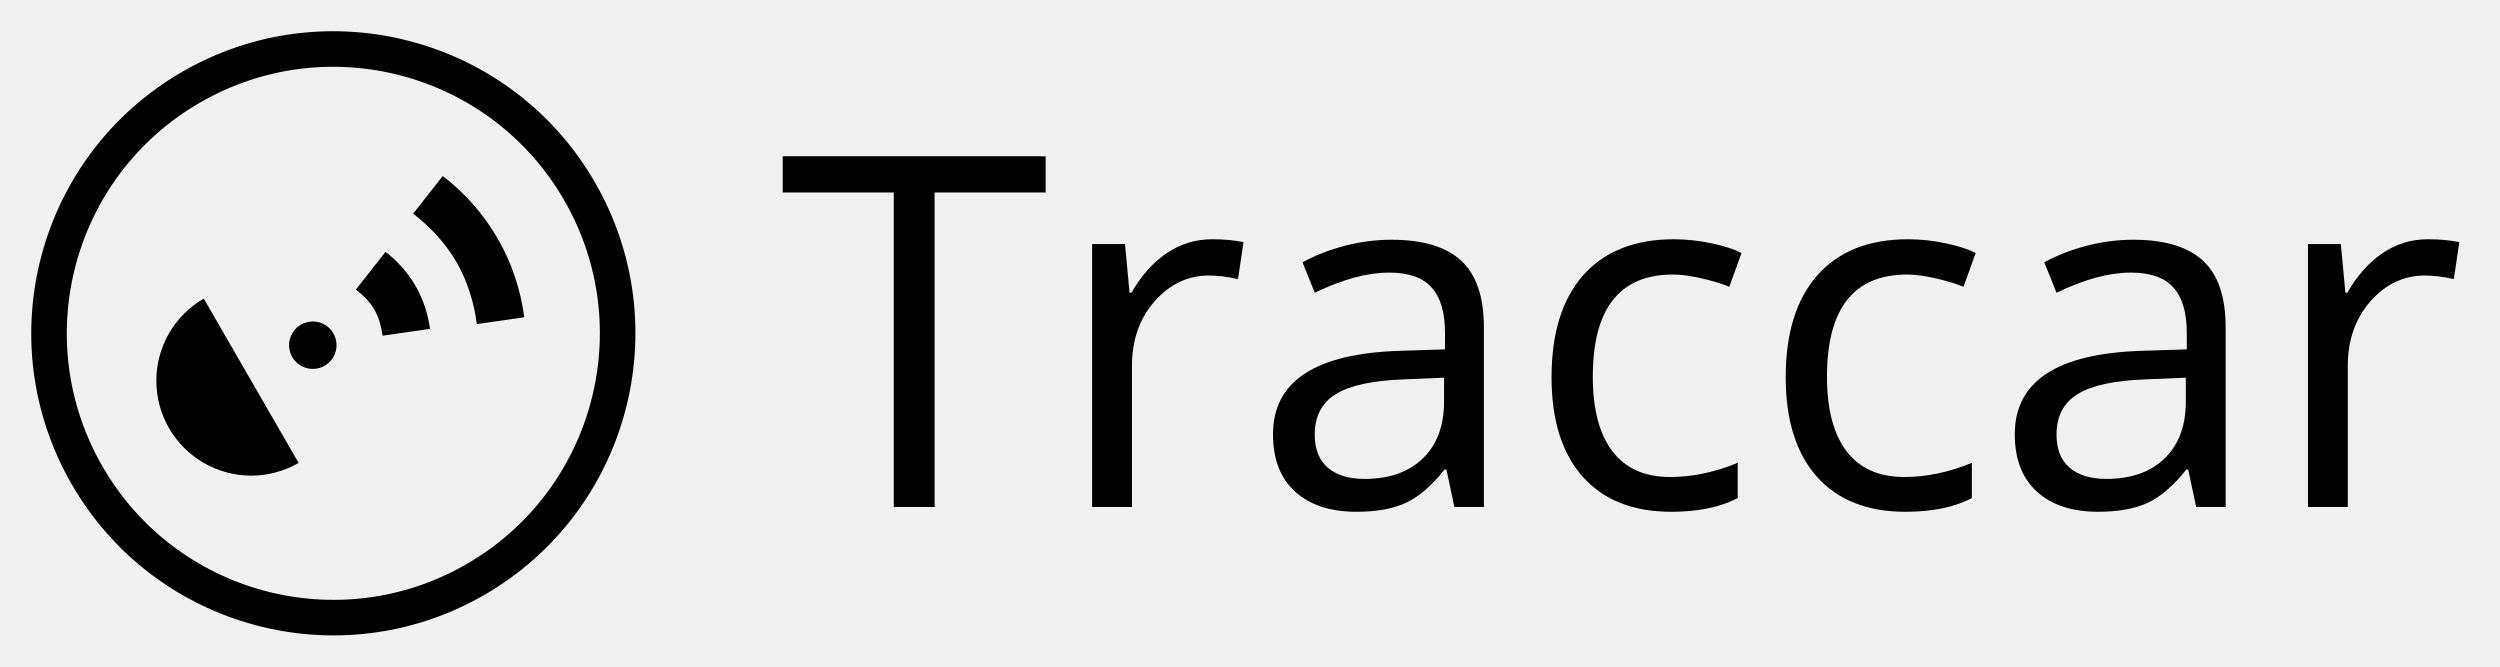
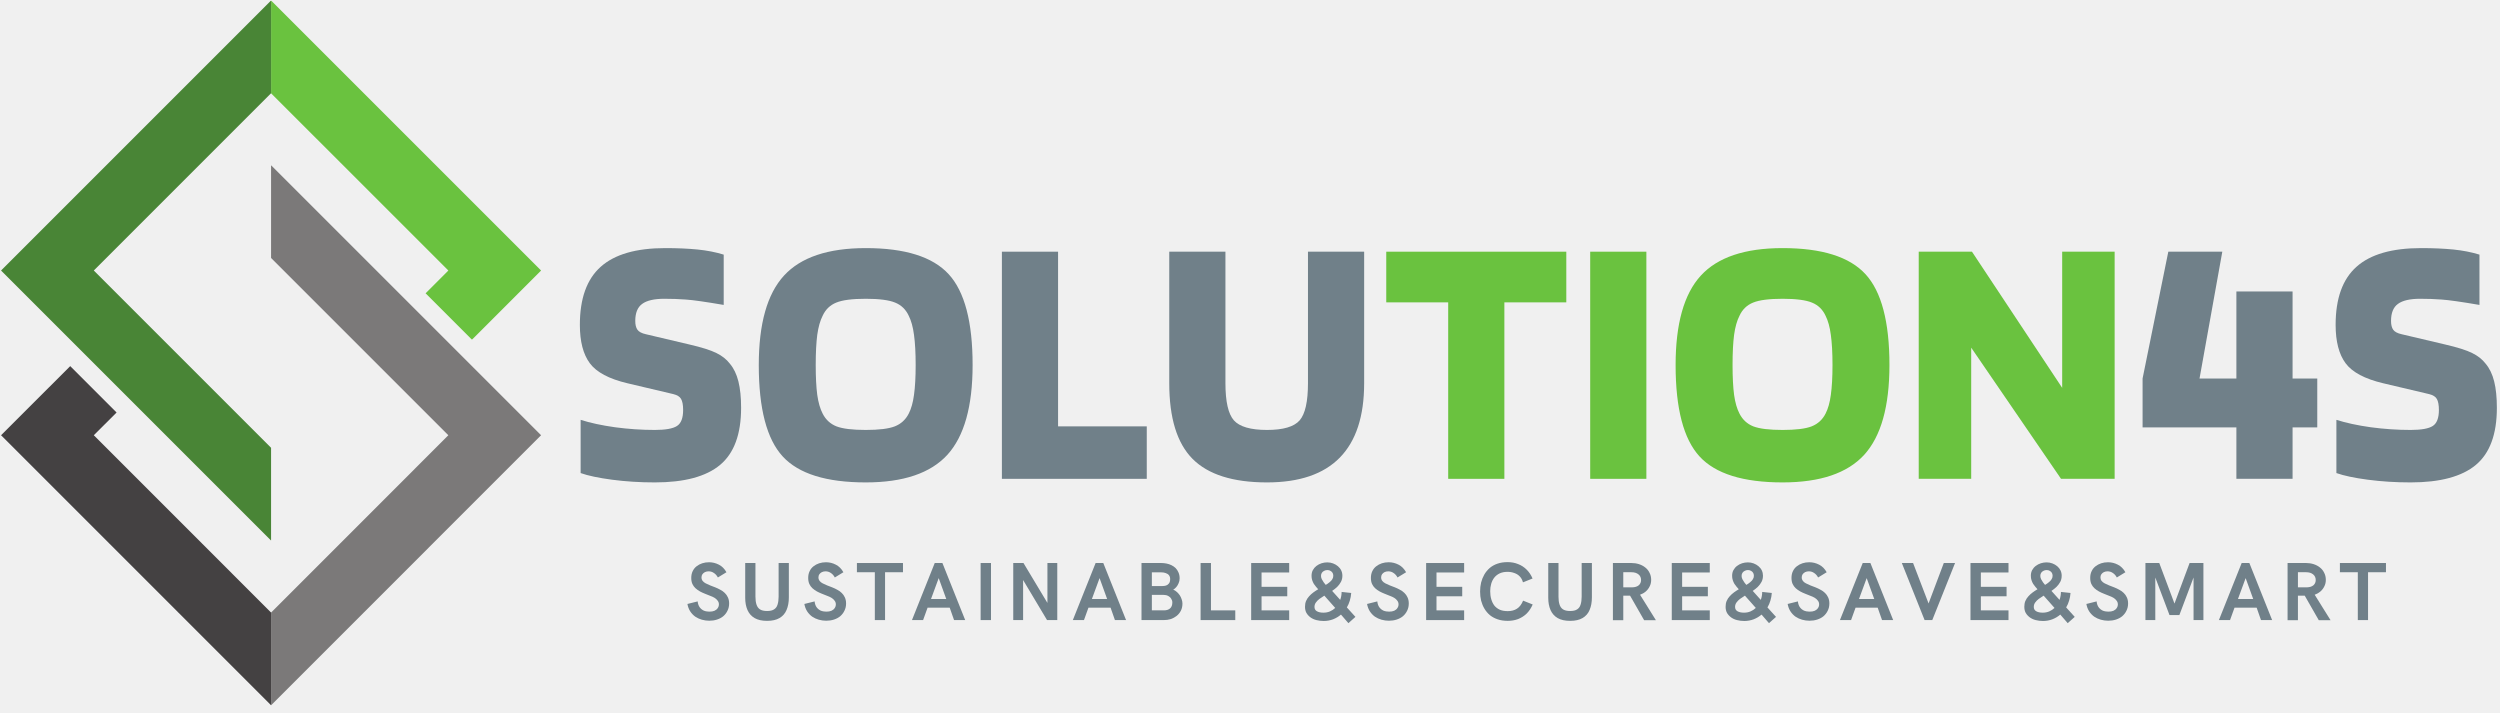
- <svg xmlns="http://www.w3.org/2000/svg" width="240" height="64" viewBox="0 0 240 64">
-   <g id="img">
-     <rect id="rect3778" height="64" width="240" y="0" x="0" fill="none" />
-     <g id="g4194">
-       <g id="g4145" fill="currentColor">
-         <circle id="path2993" stroke-width="1.326" transform="rotate(-30)" cy="43.713" cx="9.436" r="2.276" />
-         <path id="path3004" stroke-width="1.01" d="m37.012 24.177-2.843 3.613c0.663 0.522 1.325 1.158 1.773 1.933 0.448 0.776 0.667 1.667 0.788 2.502l4.55-0.656c-0.193-1.42-0.633-2.804-1.394-4.123s-1.74-2.391-2.874-3.27z" />
-         <path id="path3014" stroke-width="1.01" d="m42.504 16.9-2.843 3.613c1.607 1.236 3.091 2.793 4.168 4.658s1.683 3.929 1.95 5.939l4.55-0.656c-0.34-2.595-1.167-5.151-2.557-7.559-1.39-2.408-3.19-4.402-5.268-5.994z" />
-         <path id="path3036" stroke-width="3.62" d="m28.667 44.439a9.106 9.106 0 0 1 -9.106 0 9.106 9.106 0 0 1 -4.553 -7.886 9.106 9.106 0 0 1 4.553 -7.886l4.553 7.886z" />
-         <path id="path3038-8" stroke-width="1.01" d="m17.502 6.889c-13.868 8.007-18.619 25.74-10.612 39.608 8.006 13.868 25.739 18.619 39.608 10.613 13.868-8.007 18.619-25.74 10.613-39.609-8.007-13.868-25.74-18.62-39.609-10.612zm1.706 2.954c12.237-7.065 27.884-2.872 34.948 9.364 7.065 12.237 2.873 27.884-9.364 34.948-12.237 7.065-27.884 2.873-34.948-9.364-7.065-12.237-2.873-27.884 9.364-34.948z" />
-       </g>
-     </g>
-     <g id="logotext" aria-label="Traccar" fill="currentColor">
-       <path id="path4172" d="m89.719 48.671h-3.915v-30.192h-10.663v-3.478h25.241v3.478h-10.663v30.192z" />
-       <path id="path4174" d="m116.36 22.969q1.681 0 3.017 0.276l-0.53 3.547q-1.566-0.345-2.764-0.345-3.063 0-5.251 2.487-2.165 2.487-2.165 6.195v13.541h-3.823v-25.241h3.155l0.438 4.675h0.184q1.405-2.464 3.385-3.8t4.353-1.336z" />
-       <path id="path4176" d="m139.62 48.671-0.76-3.593h-0.184q-1.888 2.372-3.777 3.224-1.865 0.829-4.675 0.829-3.754 0-5.896-1.935-2.119-1.935-2.119-5.504 0-7.646 12.229-8.014l4.284-0.138v-1.566q0-2.971-1.29-4.376-1.267-1.428-4.076-1.428-3.155 0-7.139 1.935l-1.175-2.925q1.865-1.013 4.076-1.589 2.234-0.576 4.468-0.576 4.514 0 6.679 2.004 2.188 2.004 2.188 6.425v17.226h-2.833zm-8.636-2.695q3.57 0 5.596-1.958 2.05-1.958 2.05-5.481v-2.28l-3.823 0.161q-4.56 0.161-6.587 1.428-2.004 1.244-2.004 3.892 0 2.073 1.244 3.155 1.267 1.082 3.524 1.082z" />
-       <path id="path4178" d="m160.44 49.131q-5.481 0-8.498-3.362-2.994-3.385-2.994-9.557 0-6.333 3.04-9.788 3.063-3.454 8.705-3.454 1.819 0 3.639 0.392t2.856 0.921l-1.175 3.247q-1.267-0.507-2.764-0.829-1.497-0.345-2.648-0.345-7.692 0-7.692 9.811 0 4.652 1.865 7.139 1.888 2.487 5.573 2.487 3.155 0 6.471-1.359v3.385q-2.533 1.313-6.379 1.313z" />
-       <path id="path4180" d="m182.92 49.131q-5.481 0-8.498-3.362-2.994-3.385-2.994-9.557 0-6.333 3.04-9.788 3.063-3.454 8.705-3.454 1.819 0 3.639 0.392t2.856 0.921l-1.175 3.247q-1.267-0.507-2.764-0.829-1.497-0.345-2.648-0.345-7.692 0-7.692 9.811 0 4.652 1.865 7.139 1.888 2.487 5.573 2.487 3.155 0 6.471-1.359v3.385q-2.533 1.313-6.379 1.313z" />
-       <path id="path4182" d="m210.83 48.671-0.76-3.593h-0.184q-1.888 2.372-3.777 3.224-1.865 0.829-4.675 0.829-3.754 0-5.896-1.935-2.119-1.935-2.119-5.504 0-7.646 12.229-8.014l4.284-0.138v-1.566q0-2.971-1.29-4.376-1.267-1.428-4.076-1.428-3.155 0-7.139 1.935l-1.175-2.925q1.865-1.013 4.076-1.589 2.234-0.576 4.468-0.576 4.514 0 6.679 2.004 2.188 2.004 2.188 6.425v17.226h-2.833zm-8.636-2.695q3.57 0 5.596-1.958 2.05-1.958 2.05-5.481v-2.28l-3.823 0.161q-4.56 0.161-6.587 1.428-2.004 1.244-2.004 3.892 0 2.073 1.244 3.155 1.267 1.082 3.523 1.082z" />
-       <path id="path4184" d="m233.08 22.969q1.681 0 3.017 0.276l-0.53 3.547q-1.566-0.345-2.764-0.345-3.063 0-5.251 2.487-2.165 2.487-2.165 6.195v13.541h-3.823v-25.241h3.155l0.438 4.675h0.184q1.405-2.464 3.385-3.8t4.353-1.336z" />
-     </g>
+ <svg xmlns="http://www.w3.org/2000/svg" width="407" height="116" viewBox="0 0 407 116" fill="none">
+   <mask id="mask0_85_904" style="mask-type:luminance" maskUnits="userSpaceOnUse" x="43" y="26" width="46" height="90">
+     <path d="M43 26H88.109V115.083H43V26Z" fill="white" />
+   </mask>
+   <g mask="url(#mask0_85_904)">
+     <path d="M44.13 26.906V42L72.99 70.859L55.417 88.438L44.13 99.724V114.818L88.088 70.859L77.021 59.792L44.13 26.906Z" fill="#7B7979" />
  </g>
+   <mask id="mask1_85_904" style="mask-type:luminance" maskUnits="userSpaceOnUse" x="0" y="59" width="45" height="57">
+     <path d="M0.109 59.333H44.333V115.083H0.109V59.333Z" fill="white" />
+   </mask>
+   <g mask="url(#mask1_85_904)">
+     <path d="M32.849 88.438L15.271 70.859L18.979 67.156L11.432 59.604L11.245 59.792L0.172 70.859L44.13 114.818V99.724L32.849 88.438Z" fill="#444142" />
+   </g>
+   <mask id="mask2_85_904" style="mask-type:luminance" maskUnits="userSpaceOnUse" x="43" y="0" width="46" height="56">
+     <path d="M43 0.083H88.109V55.333H43V0.083Z" fill="white" />
+   </mask>
+   <g mask="url(#mask2_85_904)">
+     <path d="M55.411 26.464L72.99 44.042L69.287 47.75L76.833 55.297L77.021 55.115L88.088 44.042L44.13 0.083V15.188L55.411 26.464Z" fill="#6AC23F" />
+   </g>
+   <mask id="mask3_85_904" style="mask-type:luminance" maskUnits="userSpaceOnUse" x="0" y="0" width="45" height="89">
+     <path d="M0.109 0.083H44.333V88.667H0.109V0.083Z" fill="white" />
+   </mask>
+   <g mask="url(#mask3_85_904)">
+     <path d="M15.271 44.042L44.13 15.182V15.188V0.083L0.172 44.042L44.13 88V72.901L15.271 44.042Z" fill="#498536" />
+   </g>
+   <path d="M115.474 101.054C115.057 101.054 114.651 100.997 114.266 100.888C113.875 100.778 113.516 100.612 113.182 100.388C112.86 100.153 112.589 99.867 112.37 99.534C112.146 99.19 111.995 98.784 111.912 98.325L113.578 97.909C113.62 98.299 113.729 98.617 113.912 98.867C114.089 99.107 114.313 99.284 114.578 99.409C114.854 99.523 115.162 99.575 115.495 99.575C115.828 99.575 116.104 99.528 116.328 99.43C116.563 99.32 116.735 99.174 116.849 98.992C116.974 98.815 117.037 98.612 117.037 98.388C117.037 98.153 116.964 97.95 116.828 97.784C116.703 97.607 116.537 97.45 116.328 97.325C116.12 97.2 115.875 97.091 115.599 96.992C115.334 96.883 115.057 96.773 114.766 96.659C114.485 96.549 114.214 96.424 113.953 96.284C113.688 96.133 113.443 95.961 113.224 95.763C113.016 95.57 112.849 95.341 112.724 95.075C112.599 94.799 112.537 94.471 112.537 94.096C112.537 93.68 112.61 93.315 112.766 92.992C112.917 92.674 113.125 92.409 113.391 92.2C113.667 91.982 113.979 91.815 114.328 91.7C114.672 91.591 115.042 91.534 115.432 91.534C116 91.534 116.537 91.669 117.037 91.93C117.537 92.18 117.943 92.591 118.266 93.159L116.87 94.013C116.703 93.695 116.485 93.45 116.224 93.284C115.974 93.107 115.688 93.013 115.37 93.013C115.146 93.013 114.943 93.055 114.766 93.138C114.599 93.221 114.459 93.341 114.349 93.492C114.25 93.633 114.203 93.805 114.203 94.013C114.203 94.221 114.266 94.409 114.391 94.575C114.516 94.732 114.682 94.862 114.891 94.971C115.11 95.086 115.354 95.195 115.62 95.305C115.88 95.403 116.151 95.508 116.432 95.617C116.724 95.732 117 95.862 117.266 96.013C117.542 96.153 117.787 96.325 117.995 96.534C118.203 96.732 118.37 96.966 118.495 97.242C118.63 97.523 118.703 97.857 118.703 98.242C118.703 98.69 118.61 99.086 118.432 99.43C118.266 99.778 118.037 100.075 117.745 100.325C117.453 100.565 117.11 100.742 116.724 100.867C116.334 100.992 115.917 101.054 115.474 101.054Z" fill="#708089" />
+   <path d="M124.883 101.075C124.05 101.075 123.367 100.924 122.841 100.617C122.326 100.315 121.945 99.883 121.695 99.325C121.445 98.758 121.32 98.091 121.32 97.325V91.659H122.987V97.138C122.987 97.638 123.039 98.065 123.154 98.409C123.263 98.758 123.451 99.023 123.716 99.2C123.992 99.383 124.383 99.471 124.883 99.471C125.383 99.471 125.763 99.383 126.029 99.2C126.305 99.023 126.492 98.758 126.591 98.409C126.701 98.065 126.758 97.638 126.758 97.138V91.659H128.425V97.263C128.425 98.044 128.3 98.721 128.05 99.305C127.81 99.877 127.43 100.315 126.904 100.617C126.388 100.924 125.716 101.075 124.883 101.075Z" fill="#708089" />
+   <path d="M134.513 101.054C134.096 101.054 133.69 100.997 133.305 100.888C132.914 100.778 132.555 100.612 132.221 100.388C131.898 100.153 131.628 99.867 131.409 99.534C131.185 99.19 131.034 98.784 130.95 98.325L132.617 97.909C132.659 98.299 132.768 98.617 132.95 98.867C133.128 99.107 133.351 99.284 133.617 99.409C133.893 99.523 134.2 99.575 134.534 99.575C134.867 99.575 135.143 99.528 135.367 99.43C135.601 99.32 135.773 99.174 135.888 98.992C136.013 98.815 136.075 98.612 136.075 98.388C136.075 98.153 136.003 97.95 135.867 97.784C135.742 97.607 135.575 97.45 135.367 97.325C135.159 97.2 134.914 97.091 134.638 96.992C134.372 96.883 134.096 96.773 133.805 96.659C133.523 96.549 133.253 96.424 132.992 96.284C132.726 96.133 132.482 95.961 132.263 95.763C132.055 95.57 131.888 95.341 131.763 95.075C131.638 94.799 131.575 94.471 131.575 94.096C131.575 93.68 131.648 93.315 131.805 92.992C131.956 92.674 132.164 92.409 132.43 92.2C132.706 91.982 133.018 91.815 133.367 91.7C133.711 91.591 134.081 91.534 134.471 91.534C135.039 91.534 135.575 91.669 136.075 91.93C136.575 92.18 136.982 92.591 137.305 93.159L135.909 94.013C135.742 93.695 135.523 93.45 135.263 93.284C135.013 93.107 134.726 93.013 134.409 93.013C134.185 93.013 133.982 93.055 133.805 93.138C133.638 93.221 133.497 93.341 133.388 93.492C133.289 93.633 133.242 93.805 133.242 94.013C133.242 94.221 133.305 94.409 133.43 94.575C133.555 94.732 133.721 94.862 133.93 94.971C134.148 95.086 134.393 95.195 134.659 95.305C134.919 95.403 135.19 95.508 135.471 95.617C135.763 95.732 136.039 95.862 136.305 96.013C136.581 96.153 136.825 96.325 137.034 96.534C137.242 96.732 137.409 96.966 137.534 97.242C137.669 97.523 137.742 97.857 137.742 98.242C137.742 98.69 137.648 99.086 137.471 99.43C137.305 99.778 137.075 100.075 136.784 100.325C136.492 100.565 136.148 100.742 135.763 100.867C135.372 100.992 134.956 101.054 134.513 101.054Z" fill="#708089" />
+   <path d="M142.422 100.95V93.159H139.505V91.659H147.005V93.159H144.088V100.95H142.422Z" fill="#708089" />
+   <path d="M148.467 100.95L152.175 91.659H153.425L157.134 100.95H155.321L154.613 98.93H151.009L150.28 100.95H148.467ZM151.571 97.513H154.05L152.821 94.117L151.571 97.513Z" fill="#708089" />
+   <path d="M159.646 100.95V91.659H161.333V100.95H159.646Z" fill="#708089" />
+   <path d="M164.958 100.95V91.659H166.624L170.52 98.159V91.659H172.124V100.95H170.458L166.562 94.43V100.95H164.958Z" fill="#708089" />
+   <path d="M174.657 100.95L178.365 91.659H179.615L183.324 100.95H181.511L180.803 98.93H177.199L176.47 100.95H174.657ZM177.761 97.513H180.24L179.011 94.117L177.761 97.513Z" fill="#708089" />
+   <path d="M185.836 100.95V91.659H189.065C189.341 91.659 189.617 91.69 189.898 91.742C190.19 91.799 190.461 91.888 190.711 92.013C190.971 92.138 191.2 92.299 191.398 92.492C191.591 92.69 191.742 92.924 191.857 93.2C191.982 93.482 192.044 93.799 192.044 94.159C192.044 94.45 191.987 94.716 191.877 94.95C191.778 95.19 191.653 95.398 191.502 95.575C191.346 95.758 191.18 95.898 191.002 95.992C191.211 96.075 191.403 96.2 191.586 96.367C191.763 96.523 191.924 96.7 192.065 96.909C192.2 97.117 192.305 97.341 192.377 97.575C192.461 97.799 192.502 98.028 192.502 98.263C192.502 98.695 192.419 99.075 192.252 99.409C192.086 99.742 191.857 100.028 191.565 100.263C191.284 100.487 190.966 100.659 190.607 100.784C190.242 100.898 189.862 100.95 189.461 100.95H185.836ZM187.523 95.409H189.232C189.44 95.409 189.638 95.383 189.836 95.325C190.028 95.258 190.19 95.138 190.315 94.971C190.44 94.805 190.502 94.57 190.502 94.263C190.502 94.028 190.44 93.825 190.315 93.659C190.19 93.492 190.013 93.377 189.794 93.305C189.586 93.221 189.346 93.18 189.086 93.18H187.523V95.409ZM187.523 99.367H189.482C189.909 99.367 190.242 99.263 190.482 99.055C190.732 98.836 190.857 98.508 190.857 98.075C190.857 97.857 190.794 97.653 190.669 97.471C190.555 97.278 190.388 97.127 190.169 97.013C189.961 96.903 189.711 96.846 189.419 96.846H187.523V99.367Z" fill="#708089" />
+   <path d="M195.457 100.95V91.659H197.144V99.367H201.103V100.95H195.457Z" fill="#708089" />
+   <path d="M203.692 100.95V91.659H209.88V93.2H205.38V95.534H209.567V97.075H205.38V99.367H209.88V100.95H203.692Z" fill="#708089" />
+   <path d="M220.665 100.429L219.519 101.45L218.31 100.054C217.935 100.377 217.503 100.633 217.019 100.825C216.545 101.002 216.04 101.096 215.498 101.096C215.081 101.096 214.685 101.044 214.31 100.95C213.946 100.857 213.628 100.711 213.352 100.513C213.071 100.304 212.852 100.065 212.685 99.784C212.529 99.492 212.456 99.159 212.456 98.784C212.456 98.44 212.508 98.127 212.623 97.846C212.748 97.554 212.915 97.299 213.123 97.075C213.331 96.841 213.56 96.633 213.81 96.45C214.071 96.258 214.336 96.086 214.602 95.929C214.503 95.82 214.394 95.695 214.269 95.554C214.144 95.403 214.019 95.237 213.894 95.054C213.779 94.862 213.691 94.659 213.623 94.45C213.55 94.231 213.519 93.992 213.519 93.742C213.519 93.398 213.586 93.091 213.727 92.825C213.878 92.549 214.071 92.32 214.31 92.138C214.56 91.945 214.836 91.799 215.144 91.7C215.446 91.606 215.758 91.554 216.081 91.554C216.415 91.554 216.727 91.612 217.019 91.721C217.321 91.836 217.586 91.987 217.81 92.179C218.045 92.377 218.227 92.606 218.352 92.867C218.477 93.133 218.54 93.419 218.54 93.721C218.54 94.096 218.461 94.429 218.31 94.721C218.154 95.013 217.956 95.284 217.706 95.534C217.456 95.773 217.175 95.992 216.873 96.2L218.185 97.659C218.336 97.242 218.415 96.815 218.415 96.367L219.977 96.534C219.946 96.966 219.873 97.383 219.748 97.784C219.633 98.174 219.477 98.544 219.269 98.888L220.665 100.429ZM215.06 93.763C215.06 93.929 215.102 94.106 215.185 94.284C215.279 94.466 215.383 94.638 215.498 94.804C215.623 94.961 215.732 95.096 215.831 95.221C216.066 95.086 216.274 94.94 216.456 94.784C216.649 94.633 216.795 94.471 216.894 94.304C217.003 94.138 217.06 93.95 217.06 93.742C217.06 93.575 217.024 93.424 216.956 93.284C216.883 93.148 216.774 93.034 216.623 92.95C216.482 92.856 216.31 92.804 216.102 92.804C215.904 92.804 215.732 92.846 215.581 92.929C215.425 93.002 215.3 93.106 215.206 93.242C215.107 93.383 215.06 93.554 215.06 93.763ZM215.456 99.742C215.842 99.742 216.196 99.674 216.519 99.534C216.836 99.398 217.123 99.211 217.373 98.971L215.602 96.971C215.31 97.153 215.04 97.336 214.79 97.513C214.55 97.695 214.357 97.898 214.206 98.117C214.066 98.325 213.998 98.554 213.998 98.804C213.998 99.127 214.128 99.362 214.394 99.513C214.67 99.669 215.024 99.742 215.456 99.742Z" fill="#708089" />
+   <path d="M226.12 101.054C225.704 101.054 225.297 100.997 224.912 100.888C224.521 100.778 224.162 100.612 223.829 100.388C223.506 100.153 223.235 99.867 223.016 99.534C222.792 99.19 222.641 98.784 222.558 98.325L224.224 97.909C224.266 98.299 224.375 98.617 224.558 98.867C224.735 99.107 224.959 99.284 225.224 99.409C225.5 99.523 225.808 99.575 226.141 99.575C226.474 99.575 226.75 99.528 226.974 99.43C227.209 99.32 227.381 99.174 227.495 98.992C227.62 98.815 227.683 98.612 227.683 98.388C227.683 98.153 227.61 97.95 227.474 97.784C227.349 97.607 227.183 97.45 226.974 97.325C226.766 97.2 226.521 97.091 226.245 96.992C225.98 96.883 225.704 96.773 225.412 96.659C225.131 96.549 224.86 96.424 224.599 96.284C224.334 96.133 224.089 95.961 223.87 95.763C223.662 95.57 223.495 95.341 223.37 95.075C223.245 94.799 223.183 94.471 223.183 94.096C223.183 93.68 223.256 93.315 223.412 92.992C223.563 92.674 223.771 92.409 224.037 92.2C224.313 91.982 224.625 91.815 224.974 91.7C225.318 91.591 225.688 91.534 226.079 91.534C226.646 91.534 227.183 91.669 227.683 91.93C228.183 92.18 228.589 92.591 228.912 93.159L227.516 94.013C227.349 93.695 227.131 93.45 226.87 93.284C226.62 93.107 226.334 93.013 226.016 93.013C225.792 93.013 225.589 93.055 225.412 93.138C225.245 93.221 225.105 93.341 224.995 93.492C224.896 93.633 224.849 93.805 224.849 94.013C224.849 94.221 224.912 94.409 225.037 94.575C225.162 94.732 225.329 94.862 225.537 94.971C225.756 95.086 226 95.195 226.266 95.305C226.526 95.403 226.797 95.508 227.079 95.617C227.37 95.732 227.646 95.862 227.912 96.013C228.188 96.153 228.433 96.325 228.641 96.534C228.849 96.732 229.016 96.966 229.141 97.242C229.276 97.523 229.349 97.857 229.349 98.242C229.349 98.69 229.256 99.086 229.079 99.43C228.912 99.778 228.683 100.075 228.391 100.325C228.099 100.565 227.756 100.742 227.37 100.867C226.98 100.992 226.563 101.054 226.12 101.054Z" fill="#708089" />
+   <path d="M232.175 100.95V91.659H238.362V93.2H233.862V95.534H238.05V97.075H233.862V99.367H238.362V100.95H232.175Z" fill="#708089" />
+   <path d="M245.46 101.075C244.845 101.075 244.298 100.992 243.814 100.825C243.324 100.659 242.902 100.429 242.543 100.138C242.194 99.836 241.902 99.487 241.668 99.096C241.428 98.695 241.251 98.258 241.126 97.784C241.012 97.315 240.96 96.82 240.96 96.305C240.96 95.794 241.012 95.299 241.126 94.825C241.251 94.357 241.423 93.924 241.647 93.534C241.882 93.133 242.173 92.778 242.522 92.471C242.882 92.169 243.303 91.93 243.793 91.763C244.277 91.596 244.824 91.513 245.439 91.513C246.048 91.513 246.611 91.617 247.126 91.825C247.652 92.023 248.116 92.32 248.522 92.721C248.923 93.112 249.251 93.596 249.501 94.18L247.939 94.805C247.824 94.388 247.647 94.065 247.397 93.825C247.158 93.575 246.866 93.398 246.522 93.284C246.189 93.159 245.819 93.096 245.418 93.096C244.928 93.096 244.507 93.18 244.147 93.346C243.798 93.513 243.507 93.742 243.272 94.034C243.048 94.315 242.882 94.648 242.772 95.034C242.658 95.409 242.605 95.815 242.605 96.242C242.605 96.7 242.658 97.133 242.772 97.534C242.882 97.924 243.048 98.273 243.272 98.575C243.507 98.867 243.803 99.096 244.168 99.263C244.527 99.419 244.96 99.492 245.46 99.492C246.053 99.492 246.553 99.362 246.96 99.096C247.376 98.836 247.71 98.398 247.96 97.784L249.522 98.409C249.272 98.992 248.944 99.487 248.543 99.888C248.137 100.278 247.673 100.575 247.147 100.784C246.632 100.976 246.069 101.075 245.46 101.075Z" fill="#708089" />
+   <path d="M255.619 101.075C254.785 101.075 254.103 100.924 253.577 100.617C253.061 100.315 252.681 99.883 252.431 99.325C252.181 98.758 252.056 98.091 252.056 97.325V91.659H253.723V97.138C253.723 97.638 253.775 98.065 253.89 98.409C253.999 98.758 254.186 99.023 254.452 99.2C254.728 99.383 255.119 99.471 255.619 99.471C256.119 99.471 256.499 99.383 256.765 99.2C257.041 99.023 257.228 98.758 257.327 98.409C257.436 98.065 257.494 97.638 257.494 97.138V91.659H259.16V97.263C259.16 98.044 259.035 98.721 258.785 99.305C258.546 99.877 258.166 100.315 257.64 100.617C257.124 100.924 256.452 101.075 255.619 101.075Z" fill="#708089" />
+   <path d="M262.582 100.971V91.659H265.603C266.03 91.659 266.441 91.721 266.832 91.846C267.217 91.971 267.561 92.153 267.853 92.388C268.145 92.612 268.374 92.898 268.54 93.242C268.717 93.575 268.811 93.966 268.811 94.409C268.811 94.799 268.728 95.153 268.561 95.471C268.405 95.794 268.191 96.07 267.915 96.305C267.65 96.528 267.342 96.7 266.999 96.825L269.582 100.971H267.665L265.374 96.971H264.27V100.971H262.582ZM264.27 95.617H265.749C266.191 95.607 266.54 95.492 266.79 95.284C267.04 95.065 267.165 94.778 267.165 94.43C267.165 94.044 267.025 93.737 266.749 93.513C266.467 93.278 266.087 93.159 265.603 93.159H264.27V95.617Z" fill="#708089" />
+   <path d="M272.164 100.95V91.659H278.351V93.2H273.851V95.534H278.039V97.075H273.851V99.367H278.351V100.95H272.164Z" fill="#708089" />
+   <path d="M289.136 100.429L287.99 101.45L286.782 100.054C286.407 100.377 285.975 100.633 285.49 100.825C285.016 101.002 284.511 101.096 283.97 101.096C283.553 101.096 283.157 101.044 282.782 100.95C282.417 100.857 282.1 100.711 281.824 100.513C281.542 100.304 281.324 100.065 281.157 99.784C281.001 99.492 280.928 99.159 280.928 98.784C280.928 98.44 280.98 98.127 281.095 97.846C281.22 97.554 281.386 97.299 281.595 97.075C281.803 96.841 282.032 96.633 282.282 96.45C282.542 96.258 282.808 96.086 283.074 95.929C282.975 95.82 282.865 95.695 282.74 95.554C282.615 95.403 282.49 95.237 282.365 95.054C282.251 94.862 282.162 94.659 282.095 94.45C282.022 94.231 281.99 93.992 281.99 93.742C281.99 93.398 282.058 93.091 282.199 92.825C282.35 92.549 282.542 92.32 282.782 92.138C283.032 91.945 283.308 91.799 283.615 91.7C283.917 91.606 284.23 91.554 284.553 91.554C284.886 91.554 285.199 91.612 285.49 91.721C285.792 91.836 286.058 91.987 286.282 92.179C286.516 92.377 286.699 92.606 286.824 92.867C286.949 93.133 287.011 93.419 287.011 93.721C287.011 94.096 286.933 94.429 286.782 94.721C286.626 95.013 286.428 95.284 286.178 95.534C285.928 95.773 285.647 95.992 285.345 96.2L286.657 97.659C286.808 97.242 286.886 96.815 286.886 96.367L288.449 96.534C288.417 96.966 288.345 97.383 288.22 97.784C288.105 98.174 287.949 98.544 287.74 98.888L289.136 100.429ZM283.532 93.763C283.532 93.929 283.574 94.106 283.657 94.284C283.751 94.466 283.855 94.638 283.97 94.804C284.095 94.961 284.204 95.096 284.303 95.221C284.537 95.086 284.746 94.94 284.928 94.784C285.121 94.633 285.266 94.471 285.365 94.304C285.475 94.138 285.532 93.95 285.532 93.742C285.532 93.575 285.496 93.424 285.428 93.284C285.355 93.148 285.246 93.034 285.095 92.95C284.954 92.856 284.782 92.804 284.574 92.804C284.376 92.804 284.204 92.846 284.053 92.929C283.897 93.002 283.772 93.106 283.678 93.242C283.579 93.383 283.532 93.554 283.532 93.763ZM283.928 99.742C284.313 99.742 284.667 99.674 284.99 99.534C285.308 99.398 285.595 99.211 285.845 98.971L284.074 96.971C283.782 97.153 283.511 97.336 283.261 97.513C283.022 97.695 282.829 97.898 282.678 98.117C282.537 98.325 282.47 98.554 282.47 98.804C282.47 99.127 282.6 99.362 282.865 99.513C283.141 99.669 283.496 99.742 283.928 99.742Z" fill="#708089" />
+   <path d="M294.592 101.054C294.175 101.054 293.769 100.997 293.384 100.888C292.993 100.778 292.634 100.612 292.3 100.388C291.977 100.153 291.706 99.867 291.488 99.534C291.264 99.19 291.113 98.784 291.029 98.325L292.696 97.909C292.738 98.299 292.847 98.617 293.029 98.867C293.206 99.107 293.43 99.284 293.696 99.409C293.972 99.523 294.279 99.575 294.613 99.575C294.946 99.575 295.222 99.528 295.446 99.43C295.68 99.32 295.852 99.174 295.967 98.992C296.092 98.815 296.154 98.612 296.154 98.388C296.154 98.153 296.081 97.95 295.946 97.784C295.821 97.607 295.654 97.45 295.446 97.325C295.238 97.2 294.993 97.091 294.717 96.992C294.451 96.883 294.175 96.773 293.884 96.659C293.602 96.549 293.331 96.424 293.071 96.284C292.805 96.133 292.561 95.961 292.342 95.763C292.134 95.57 291.967 95.341 291.842 95.075C291.717 94.799 291.654 94.471 291.654 94.096C291.654 93.68 291.727 93.315 291.884 92.992C292.035 92.674 292.243 92.409 292.509 92.2C292.785 91.982 293.097 91.815 293.446 91.7C293.79 91.591 294.16 91.534 294.55 91.534C295.118 91.534 295.654 91.669 296.154 91.93C296.654 92.18 297.061 92.591 297.384 93.159L295.988 94.013C295.821 93.695 295.602 93.45 295.342 93.284C295.092 93.107 294.805 93.013 294.488 93.013C294.264 93.013 294.061 93.055 293.884 93.138C293.717 93.221 293.576 93.341 293.467 93.492C293.368 93.633 293.321 93.805 293.321 94.013C293.321 94.221 293.384 94.409 293.509 94.575C293.634 94.732 293.8 94.862 294.009 94.971C294.227 95.086 294.472 95.195 294.738 95.305C294.998 95.403 295.269 95.508 295.55 95.617C295.842 95.732 296.118 95.862 296.384 96.013C296.66 96.153 296.904 96.325 297.113 96.534C297.321 96.732 297.488 96.966 297.613 97.242C297.748 97.523 297.821 97.857 297.821 98.242C297.821 98.69 297.727 99.086 297.55 99.43C297.384 99.778 297.154 100.075 296.863 100.325C296.571 100.565 296.227 100.742 295.842 100.867C295.451 100.992 295.035 101.054 294.592 101.054Z" fill="#708089" />
+   <path d="M299.542 100.95L303.251 91.659H304.501L308.209 100.95H306.396L305.688 98.93H302.084L301.355 100.95H299.542ZM302.646 97.513H305.126L303.896 94.117L302.646 97.513Z" fill="#708089" />
+   <path d="M313.325 100.95L309.617 91.659H311.45L313.971 98.242L316.45 91.659H318.283L314.575 100.95H313.325Z" fill="#708089" />
+   <path d="M320.795 100.95V91.659H326.983V93.2H322.483V95.534H326.67V97.075H322.483V99.367H326.983V100.95H320.795Z" fill="#708089" />
+   <path d="M337.768 100.429L336.622 101.45L335.414 100.054C335.039 100.377 334.606 100.633 334.122 100.825C333.648 101.002 333.143 101.096 332.601 101.096C332.184 101.096 331.789 101.044 331.414 100.95C331.049 100.857 330.731 100.711 330.455 100.513C330.174 100.304 329.955 100.065 329.789 99.784C329.632 99.492 329.559 99.159 329.559 98.784C329.559 98.44 329.612 98.127 329.726 97.846C329.851 97.554 330.018 97.299 330.226 97.075C330.434 96.841 330.664 96.633 330.914 96.45C331.174 96.258 331.44 96.086 331.705 95.929C331.606 95.82 331.497 95.695 331.372 95.554C331.247 95.403 331.122 95.237 330.997 95.054C330.882 94.862 330.794 94.659 330.726 94.45C330.653 94.231 330.622 93.992 330.622 93.742C330.622 93.398 330.69 93.091 330.83 92.825C330.981 92.549 331.174 92.32 331.414 92.138C331.664 91.945 331.94 91.799 332.247 91.7C332.549 91.606 332.862 91.554 333.184 91.554C333.518 91.554 333.83 91.612 334.122 91.721C334.424 91.836 334.69 91.987 334.914 92.179C335.148 92.377 335.33 92.606 335.455 92.867C335.58 93.133 335.643 93.419 335.643 93.721C335.643 94.096 335.565 94.429 335.414 94.721C335.257 95.013 335.059 95.284 334.809 95.534C334.559 95.773 334.278 95.992 333.976 96.2L335.289 97.659C335.44 97.242 335.518 96.815 335.518 96.367L337.08 96.534C337.049 96.966 336.976 97.383 336.851 97.784C336.737 98.174 336.58 98.544 336.372 98.888L337.768 100.429ZM332.164 93.763C332.164 93.929 332.205 94.106 332.289 94.284C332.382 94.466 332.487 94.638 332.601 94.804C332.726 94.961 332.835 95.096 332.934 95.221C333.169 95.086 333.377 94.94 333.559 94.784C333.752 94.633 333.898 94.471 333.997 94.304C334.106 94.138 334.164 93.95 334.164 93.742C334.164 93.575 334.127 93.424 334.059 93.284C333.987 93.148 333.877 93.034 333.726 92.95C333.585 92.856 333.414 92.804 333.205 92.804C333.007 92.804 332.835 92.846 332.684 92.929C332.528 93.002 332.403 93.106 332.309 93.242C332.21 93.383 332.164 93.554 332.164 93.763ZM332.559 99.742C332.945 99.742 333.299 99.674 333.622 99.534C333.94 99.398 334.226 99.211 334.476 98.971L332.705 96.971C332.414 97.153 332.143 97.336 331.893 97.513C331.653 97.695 331.46 97.898 331.309 98.117C331.169 98.325 331.101 98.554 331.101 98.804C331.101 99.127 331.231 99.362 331.497 99.513C331.773 99.669 332.127 99.742 332.559 99.742Z" fill="#708089" />
+   <path d="M343.223 101.054C342.807 101.054 342.401 100.997 342.015 100.888C341.624 100.778 341.265 100.612 340.932 100.388C340.609 100.153 340.338 99.867 340.119 99.534C339.895 99.19 339.744 98.784 339.661 98.325L341.328 97.909C341.369 98.299 341.479 98.617 341.661 98.867C341.838 99.107 342.062 99.284 342.328 99.409C342.604 99.523 342.911 99.575 343.244 99.575C343.578 99.575 343.854 99.528 344.078 99.43C344.312 99.32 344.484 99.174 344.598 98.992C344.723 98.815 344.786 98.612 344.786 98.388C344.786 98.153 344.713 97.95 344.578 97.784C344.453 97.607 344.286 97.45 344.078 97.325C343.869 97.2 343.624 97.091 343.348 96.992C343.083 96.883 342.807 96.773 342.515 96.659C342.234 96.549 341.963 96.424 341.703 96.284C341.437 96.133 341.192 95.961 340.973 95.763C340.765 95.57 340.598 95.341 340.473 95.075C340.348 94.799 340.286 94.471 340.286 94.096C340.286 93.68 340.359 93.315 340.515 92.992C340.666 92.674 340.874 92.409 341.14 92.2C341.416 91.982 341.729 91.815 342.078 91.7C342.421 91.591 342.791 91.534 343.182 91.534C343.749 91.534 344.286 91.669 344.786 91.93C345.286 92.18 345.692 92.591 346.015 93.159L344.619 94.013C344.453 93.695 344.234 93.45 343.973 93.284C343.723 93.107 343.437 93.013 343.119 93.013C342.895 93.013 342.692 93.055 342.515 93.138C342.348 93.221 342.208 93.341 342.098 93.492C341.999 93.633 341.953 93.805 341.953 94.013C341.953 94.221 342.015 94.409 342.14 94.575C342.265 94.732 342.432 94.862 342.64 94.971C342.859 95.086 343.104 95.195 343.369 95.305C343.63 95.403 343.901 95.508 344.182 95.617C344.473 95.732 344.749 95.862 345.015 96.013C345.291 96.153 345.536 96.325 345.744 96.534C345.953 96.732 346.119 96.966 346.244 97.242C346.38 97.523 346.453 97.857 346.453 98.242C346.453 98.69 346.359 99.086 346.182 99.43C346.015 99.778 345.786 100.075 345.494 100.325C345.203 100.565 344.859 100.742 344.473 100.867C344.083 100.992 343.666 101.054 343.223 101.054Z" fill="#708089" />
+   <path d="M349.278 100.95V91.659H351.528L354.007 98.263L356.466 91.659H358.716V100.95H357.111V94.013L354.799 100.138H353.195L350.882 94.013V100.95H349.278Z" fill="#708089" />
+   <path d="M361.237 100.95L364.945 91.659H366.195L369.904 100.95H368.091L367.383 98.93H363.779L363.05 100.95H361.237ZM364.341 97.513H366.82L365.591 94.117L364.341 97.513Z" fill="#708089" />
+   <path d="M372.416 100.971V91.659H375.437C375.864 91.659 376.275 91.721 376.666 91.846C377.051 91.971 377.395 92.153 377.687 92.388C377.978 92.612 378.207 92.898 378.374 93.242C378.551 93.575 378.645 93.966 378.645 94.409C378.645 94.799 378.562 95.153 378.395 95.471C378.239 95.794 378.025 96.07 377.749 96.305C377.483 96.528 377.176 96.7 376.832 96.825L379.416 100.971H377.499L375.207 96.971H374.103V100.971H372.416ZM374.103 95.617H375.582C376.025 95.607 376.374 95.492 376.624 95.284C376.874 95.065 376.999 94.778 376.999 94.43C376.999 94.044 376.858 93.737 376.582 93.513C376.301 93.278 375.921 93.159 375.437 93.159H374.103V95.617Z" fill="#708089" />
+   <path d="M383.852 100.95V93.159H380.935V91.659H388.435V93.159H385.518V100.95H383.852Z" fill="#708089" />
+   <path d="M109.631 64.162L102.131 62.391C99.141 61.682 97.11 60.599 96.027 59.141C94.943 57.682 94.402 55.599 94.402 52.891C94.402 48.599 95.532 45.448 97.797 43.432C100.058 41.407 103.568 40.391 108.318 40.391C110.287 40.391 112.037 40.469 113.568 40.62C115.11 40.776 116.527 41.052 117.818 41.453V49.641C114.829 49.13 112.777 48.839 111.652 48.766C110.537 48.682 109.37 48.641 108.152 48.641C106.495 48.641 105.297 48.922 104.547 49.474C103.797 50.016 103.422 50.943 103.422 52.245C103.422 52.87 103.537 53.349 103.777 53.682C104.011 54.016 104.469 54.261 105.152 54.412L112.214 56.078C114.256 56.552 115.724 57.016 116.631 57.474C117.547 57.922 118.277 58.495 118.818 59.203C119.454 59.953 119.922 60.922 120.214 62.099C120.506 63.266 120.652 64.698 120.652 66.391C120.652 70.683 119.511 73.781 117.235 75.683C114.954 77.589 111.412 78.537 106.61 78.537C104.178 78.537 101.86 78.391 99.652 78.099C97.454 77.808 95.745 77.448 94.527 77.016V68.349C96.094 68.849 97.964 69.255 100.131 69.558C102.297 69.849 104.454 69.995 106.61 69.995C108.344 69.995 109.547 69.781 110.214 69.349C110.881 68.922 111.214 68.052 111.214 66.745C111.214 65.927 111.099 65.328 110.881 64.953C110.672 64.578 110.256 64.318 109.631 64.162Z" fill="#708089" />
+   <path d="M158.341 59.432C158.341 66.156 156.971 71.026 154.237 74.037C151.497 77.037 147.07 78.537 140.945 78.537C134.529 78.537 130.018 77.13 127.424 74.308C124.826 71.474 123.529 66.516 123.529 59.432C123.529 52.714 124.893 47.86 127.633 44.87C130.367 41.886 134.805 40.391 140.945 40.391C147.346 40.391 151.846 41.807 154.445 44.641C157.039 47.464 158.341 52.391 158.341 59.432ZM133.924 67.328C134.424 68.318 135.174 69.011 136.174 69.412C137.185 69.802 138.779 69.995 140.945 69.995C143.096 69.995 144.674 69.802 145.674 69.412C146.685 69.011 147.445 68.318 147.945 67.328C148.346 66.552 148.633 65.537 148.799 64.287C148.977 63.026 149.07 61.407 149.07 59.432C149.07 57.432 148.977 55.797 148.799 54.516C148.633 53.24 148.346 52.203 147.945 51.412C147.471 50.386 146.737 49.672 145.737 49.266C144.737 48.849 143.138 48.641 140.945 48.641C138.737 48.641 137.133 48.849 136.133 49.266C135.133 49.672 134.393 50.386 133.924 51.412C133.518 52.203 133.227 53.24 133.049 54.516C132.883 55.797 132.799 57.432 132.799 59.432C132.799 61.407 132.883 63.026 133.049 64.287C133.227 65.537 133.518 66.552 133.924 67.328Z" fill="#708089" />
+   <path d="M186.692 69.412V77.953H163.108V40.974H172.254V69.412H186.692Z" fill="#708089" />
+   <path d="M212.938 62.391V40.974H222.084V62.391C222.084 67.766 220.761 71.802 218.126 74.495C215.485 77.193 211.532 78.537 206.272 78.537C200.73 78.537 196.688 77.261 194.147 74.703C191.616 72.151 190.355 68.047 190.355 62.391V40.974H199.501V62.391C199.501 65.38 199.959 67.391 200.876 68.433C201.803 69.474 203.605 69.995 206.272 69.995C208.907 69.995 210.678 69.474 211.584 68.433C212.485 67.391 212.938 65.38 212.938 62.391Z" fill="#708089" />
+   <path d="M254.995 40.974V49.224H244.912V77.953H235.766V49.224H225.683V40.974H254.995Z" fill="#6AC23F" />
+   <path d="M268.03 40.974V77.953H258.884V40.974H268.03Z" fill="#6AC23F" />
+   <path d="M307.602 59.432C307.602 66.156 306.232 71.026 303.498 74.037C300.758 77.037 296.331 78.537 290.206 78.537C283.789 78.537 279.279 77.13 276.685 74.308C274.086 71.474 272.789 66.516 272.789 59.432C272.789 52.714 274.154 47.86 276.894 44.87C279.628 41.886 284.065 40.391 290.206 40.391C296.607 40.391 301.107 41.807 303.706 44.641C306.3 47.464 307.602 52.391 307.602 59.432ZM283.185 67.328C283.685 68.318 284.435 69.011 285.435 69.412C286.446 69.802 288.039 69.995 290.206 69.995C292.357 69.995 293.935 69.802 294.935 69.412C295.946 69.011 296.706 68.318 297.206 67.328C297.607 66.552 297.894 65.537 298.06 64.287C298.237 63.026 298.331 61.407 298.331 59.432C298.331 57.432 298.237 55.797 298.06 54.516C297.894 53.24 297.607 52.203 297.206 51.412C296.732 50.386 295.998 49.672 294.998 49.266C293.998 48.849 292.399 48.641 290.206 48.641C287.998 48.641 286.394 48.849 285.394 49.266C284.394 49.672 283.654 50.386 283.185 51.412C282.779 52.203 282.487 53.24 282.31 54.516C282.144 55.797 282.06 57.432 282.06 59.432C282.06 61.407 282.144 63.026 282.31 64.287C282.487 65.537 282.779 66.552 283.185 67.328Z" fill="#6AC23F" />
+   <path d="M344.265 40.974V77.953H335.536L320.911 56.599V77.953H312.369V40.974H321.036L335.723 63.141V40.974H344.265Z" fill="#6AC23F" />
+   <path d="M377.251 61.62V69.578H373.23V77.953H364.084V69.578H348.813V61.62L353.001 40.974H361.792L358.084 61.62H364.084V47.453H373.23V61.62H377.251Z" fill="#708089" />
+   <path d="M395.469 64.162L387.969 62.391C384.98 61.682 382.949 60.599 381.865 59.141C380.782 57.682 380.24 55.599 380.24 52.891C380.24 48.599 381.37 45.448 383.636 43.432C385.896 41.407 389.407 40.391 394.157 40.391C396.126 40.391 397.876 40.469 399.407 40.62C400.949 40.776 402.365 41.052 403.657 41.453V49.641C400.667 49.13 398.615 48.839 397.49 48.766C396.376 48.682 395.209 48.641 393.99 48.641C392.334 48.641 391.136 48.922 390.386 49.474C389.636 50.016 389.261 50.943 389.261 52.245C389.261 52.87 389.376 53.349 389.615 53.682C389.85 54.016 390.308 54.261 390.99 54.412L398.053 56.078C400.094 56.552 401.563 57.016 402.469 57.474C403.386 57.922 404.115 58.495 404.657 59.203C405.292 59.953 405.761 60.922 406.053 62.099C406.344 63.266 406.49 64.698 406.49 66.391C406.49 70.683 405.35 73.781 403.074 75.683C400.792 77.589 397.251 78.537 392.449 78.537C390.016 78.537 387.699 78.391 385.49 78.099C383.292 77.808 381.584 77.448 380.365 77.016V68.349C381.933 68.849 383.803 69.255 385.969 69.558C388.136 69.849 390.292 69.995 392.449 69.995C394.183 69.995 395.386 69.781 396.053 69.349C396.719 68.922 397.053 68.052 397.053 66.745C397.053 65.927 396.938 65.328 396.719 64.953C396.511 64.578 396.094 64.318 395.469 64.162Z" fill="#708089" />
</svg>
